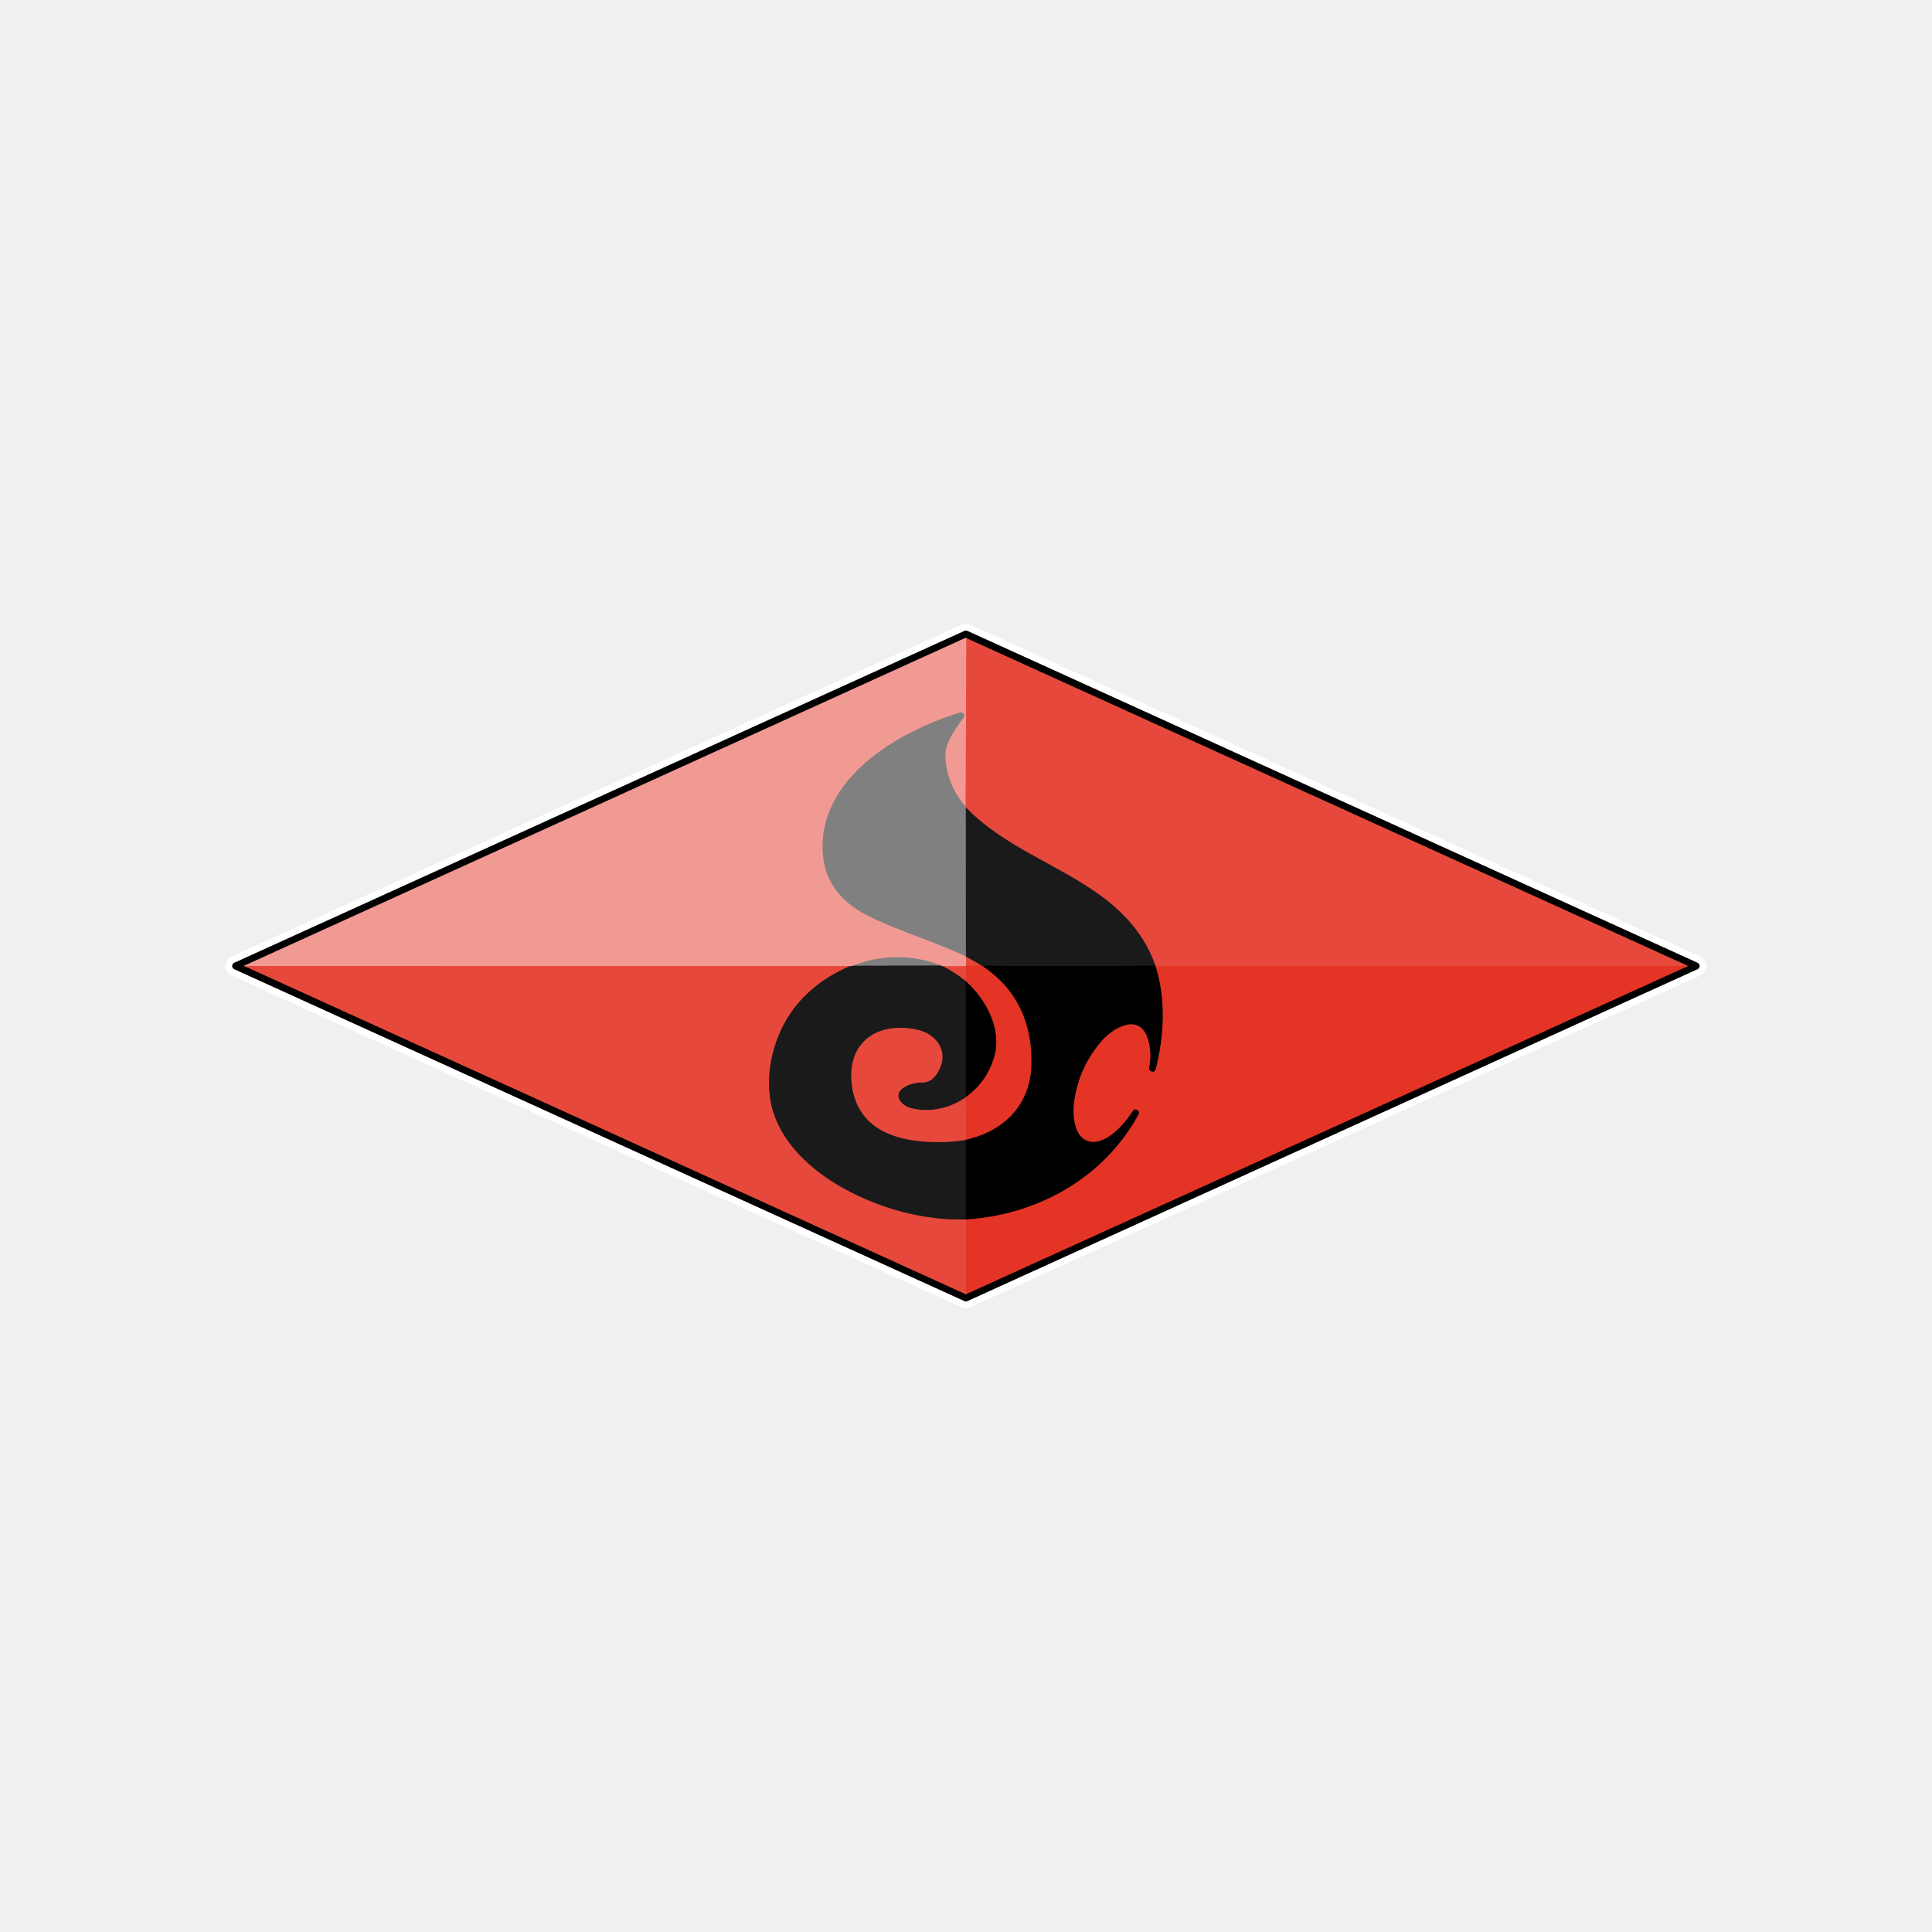
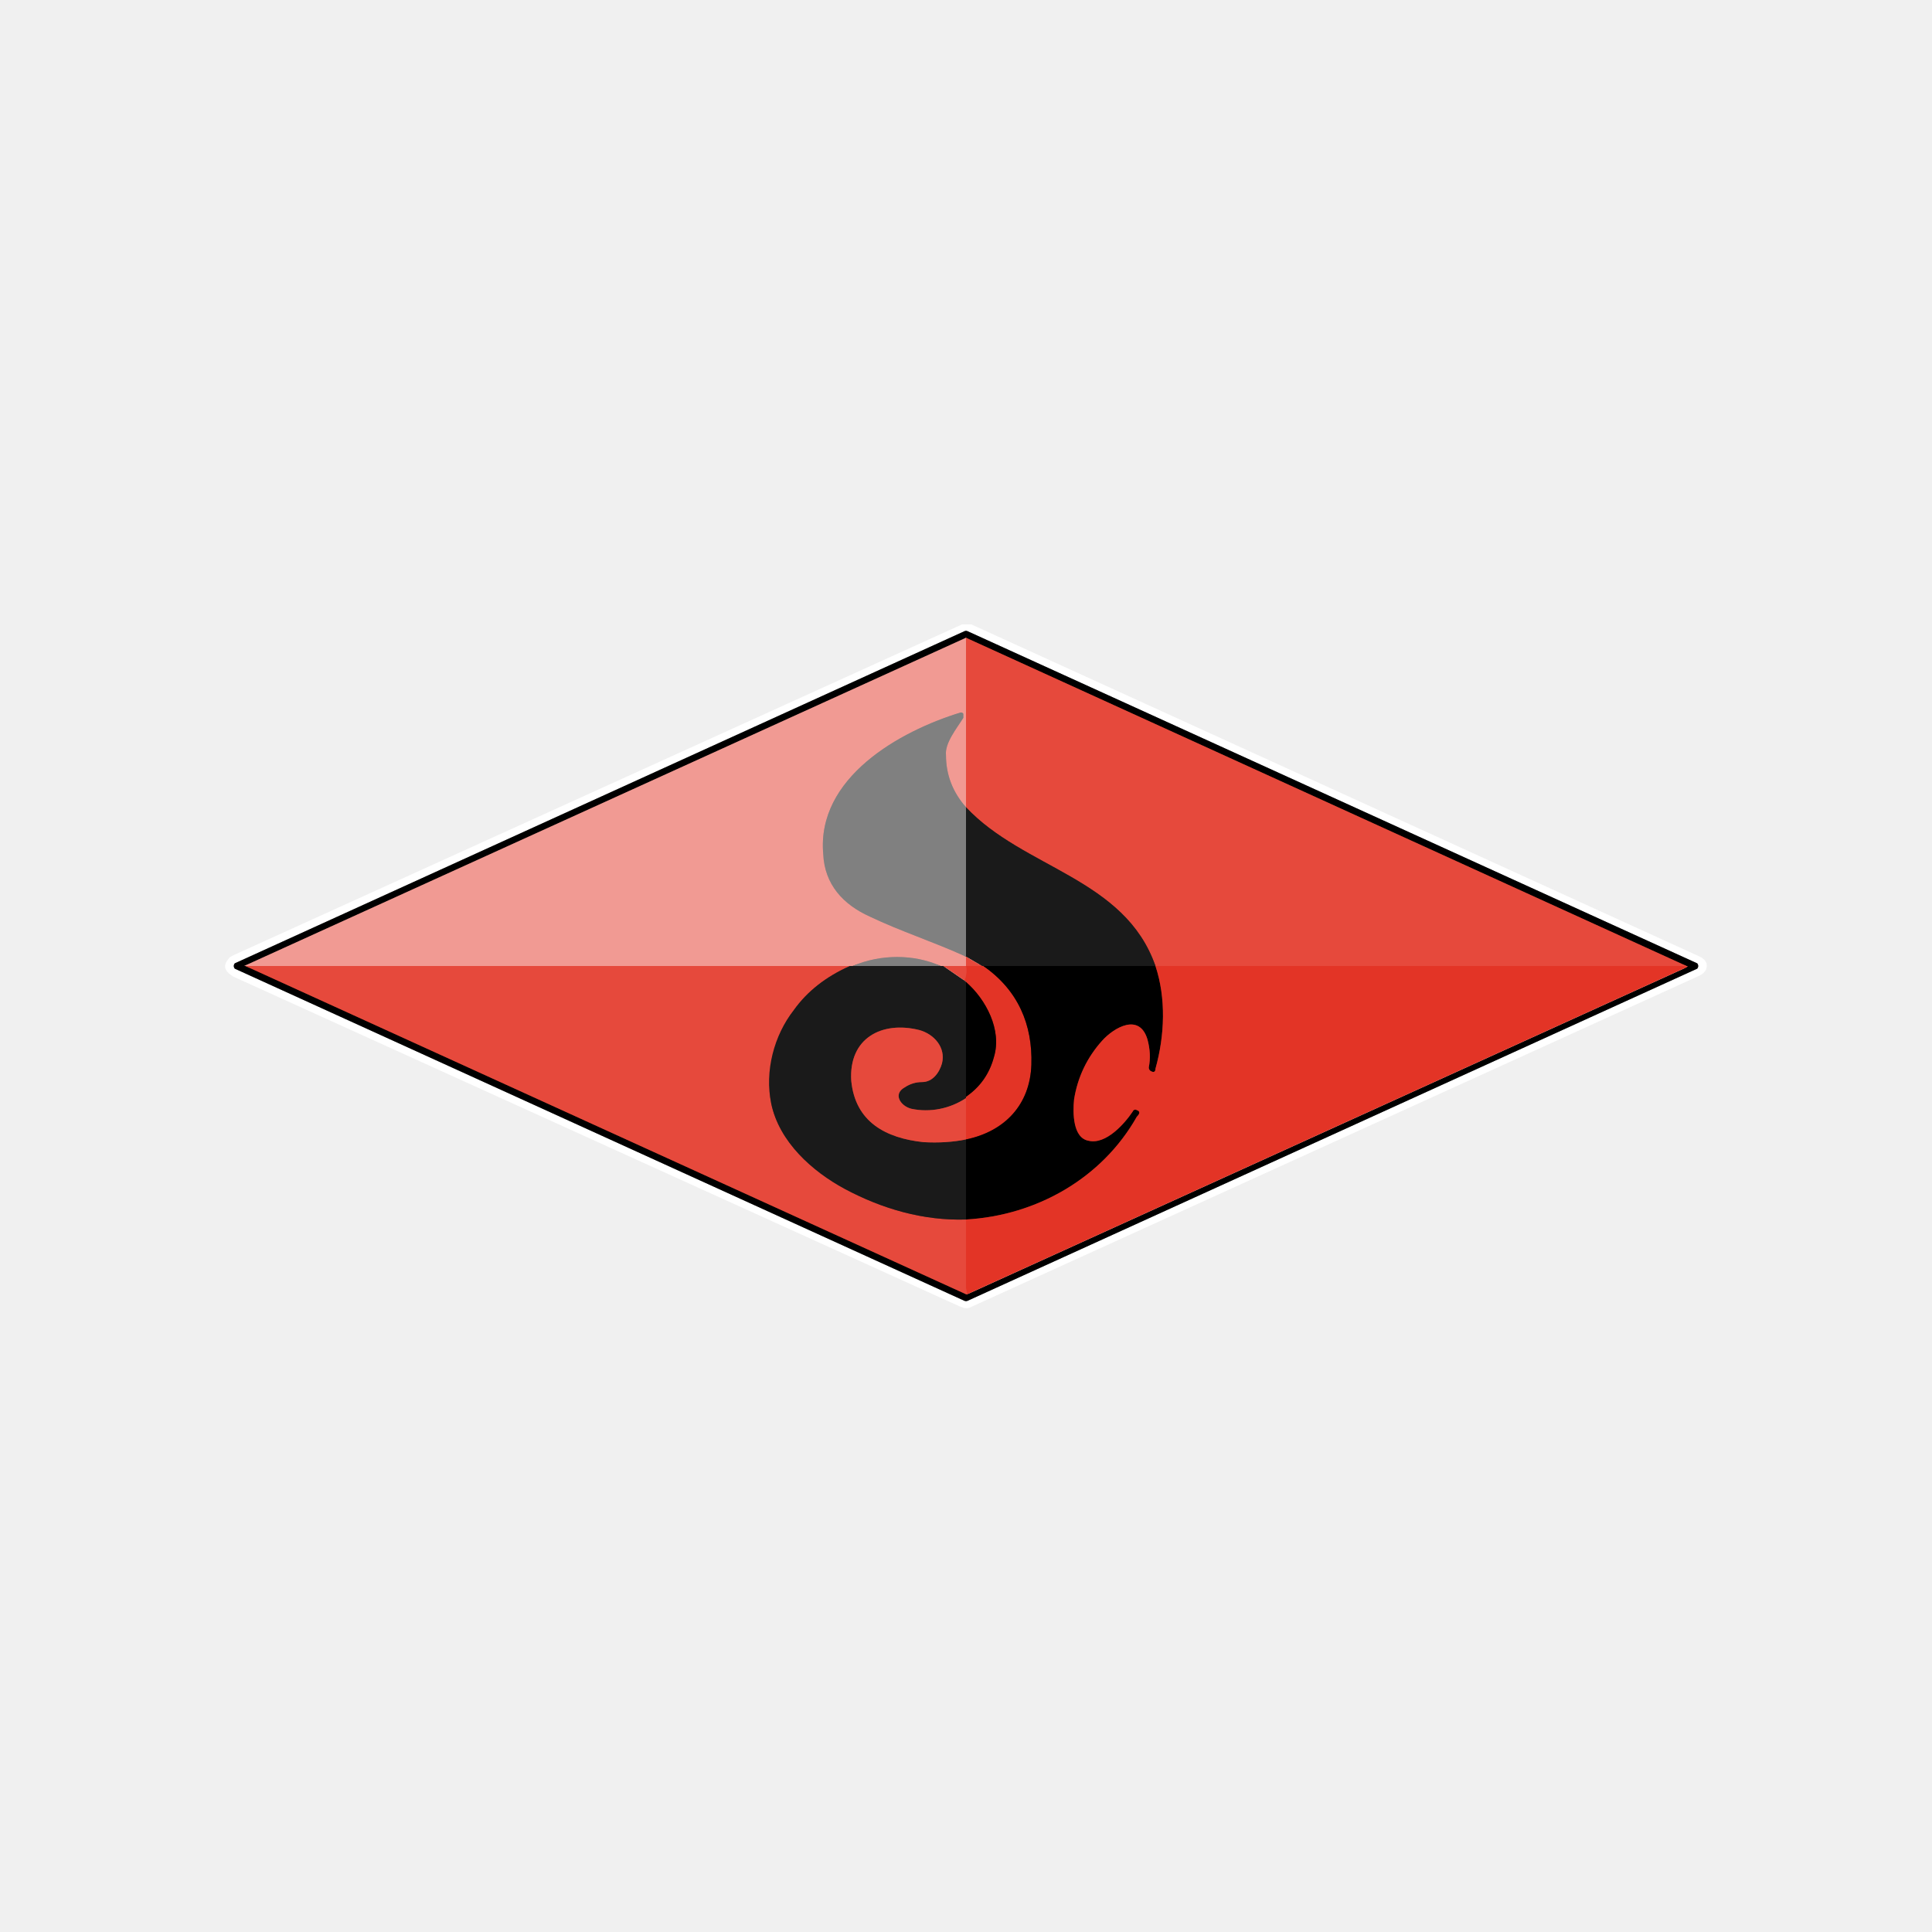
- <svg xmlns="http://www.w3.org/2000/svg" version="1.1" viewBox="0.00 0.00 1448.00 1448.00">
-   <g stroke-width="2.00" fill="none" stroke-linecap="butt">
-     <path stroke="#808080" vector-effect="non-scaling-stroke" d="   M 175.57 721.64   A 2.59 2.59 0.0 0 0 175.57 726.36   L 722.85 975.12   A 2.59 2.59 0.0 0 0 724.99 975.12   L 1272.29 726.35   A 2.59 2.59 0.0 0 0 1272.29 721.63   L 725.00 472.87   A 2.59 2.59 0.0 0 0 722.86 472.87   L 175.57 721.64" />
-     <path stroke="#73251e" vector-effect="non-scaling-stroke" d="   M 183.75 724.29   L 723.70 969.92   Q 723.99 970.05 724.25 969.88   L 724.50 969.71" />
-     <path stroke="#721a13" vector-effect="non-scaling-stroke" d="   M 724.50 969.71   L 1263.99 724.52" />
-     <path stroke="#73251e" vector-effect="non-scaling-stroke" d="   M 1263.99 724.52   Q 1264.45 724.55 1264.62 724.22   Q 1264.81 723.84 1264.42 723.66   L 724.25 478.29" />
-     <path stroke="#794d4a" vector-effect="non-scaling-stroke" d="   M 724.25 478.29   Q 724.12 478.28 723.98 478.10   Q 723.89 477.98 723.75 478.04   L 183.36 723.67   Q 182.86 723.90 183.33 724.20   Q 183.50 724.30 183.75 724.29" />
-     <path stroke="#ec7268" vector-effect="non-scaling-stroke" d="   M 724.25 478.29   L 723.74 604.55" />
-     <path stroke="#b98d8a" vector-effect="non-scaling-stroke" d="   M 723.74 604.55   Q 709.27 588.06 708.50 566.41   C 708.16 556.58 716.54 545.51 722.08 537.85   Q 723.26 536.22 722.06 534.73   A 2.17 2.17 0.0 0 0 719.75 534.02   C 673.91 547.95 612.42 583.23 616.76 640.13   C 618.48 662.66 632.38 677.57 652.15 687.15   C 675.48 698.45 700.39 705.69 723.96 716.75" />
-     <path stroke="#865a57" vector-effect="non-scaling-stroke" d="   M 723.96 716.75   Q 724.00 716.88 724.04 717.00" />
-     <path stroke="#ec7268" vector-effect="non-scaling-stroke" d="   M 724.04 717.00   L 723.96 723.75" />
-     <path stroke="#ea675d" vector-effect="non-scaling-stroke" d="   M 723.96 723.75   Q 723.68 723.77 723.77 724.07" />
-     <path stroke="#ec7268" vector-effect="non-scaling-stroke" d="   M 723.77 724.07   L 706.95 724.25" />
-     <path stroke="#865a57" vector-effect="non-scaling-stroke" d="   M 706.95 724.25   Q 705.77 724.19 705.26 723.71" />
-     <path stroke="#b98d8a" vector-effect="non-scaling-stroke" d="   M 705.26 723.71   C 684.59 715.26 660.17 715.38 639.19 723.84" />
-     <path stroke="#865a57" vector-effect="non-scaling-stroke" d="   M 639.19 723.84   Q 638.00 724.24 637.13 724.06" />
-     <path stroke="#ec7268" vector-effect="non-scaling-stroke" d="   M 637.13 724.06   L 185.28 724.00   Q 184.89 724.00 184.55 724.18   Q 184.17 724.37 183.75 724.29" />
-     <path stroke="#4d4d4d" vector-effect="non-scaling-stroke" d="   M 705.26 723.71   L 639.19 723.84" />
-     <path stroke="#4d4d4d" vector-effect="non-scaling-stroke" d="   M 723.88 605.12   L 723.96 716.75" />
-     <path stroke="#80322b" vector-effect="non-scaling-stroke" d="   M 637.13 724.06   Q 610.16 735.55 594.54 756.54   C 580.36 775.59 572.98 803.18 577.87 826.92   C 583.84 855.85 608.51 877.77 633.31 891.20   C 660.80 906.09 692.38 914.74 723.82 913.96" />
-     <path stroke="#e53f31" vector-effect="non-scaling-stroke" d="   M 723.97 913.99   Q 724.03 939.80 723.94 965.49   C 723.93 967.18 724.22 968.12 724.50 969.71" />
-     <path stroke="#721a13" vector-effect="non-scaling-stroke" d="   M 737.00 724.46   C 762.69 741.84 773.88 767.61 773.07 797.99   C 772.29 827.58 753.24 847.63 724.00 854.21" />
-     <path stroke="#e53f31" vector-effect="non-scaling-stroke" d="   M 724.00 854.21   L 723.71 822.50" />
-     <path stroke="#7f2720" vector-effect="non-scaling-stroke" d="   M 723.71 822.50   L 724.00 822.04" />
-     <path stroke="#721a13" vector-effect="non-scaling-stroke" d="   M 724.00 822.04   Q 739.67 810.70 745.11 792.02   C 751.05 771.62 739.19 749.36 724.32 735.86" />
-     <path stroke="#7f2720" vector-effect="non-scaling-stroke" d="   M 724.32 735.86   L 723.25 734.79" />
-     <path stroke="#e53f31" vector-effect="non-scaling-stroke" d="   M 723.25 734.79   Q 724.53 729.41 723.77 724.07" />
-     <path stroke="#e53f31" vector-effect="non-scaling-stroke" d="   M 735.56 723.62   L 723.96 723.75" />
-     <path stroke="#e53f31" vector-effect="non-scaling-stroke" d="   M 1263.99 724.52   C 1263.08 724.34 1262.60 724.00 1261.65 724.00   Q 1063.83 724.00 866.06 724.00" />
-     <path stroke="#73251e" vector-effect="non-scaling-stroke" d="   M 866.06 724.00   Q 866.01 723.87 865.96 723.75" />
-     <path stroke="#80322b" vector-effect="non-scaling-stroke" d="   M 865.96 723.75   C 842.60 658.07 767.18 650.50 723.88 605.12" />
-     <path stroke="#b3655e" vector-effect="non-scaling-stroke" d="   M 723.88 605.12   L 723.74 604.55" />
-     <path stroke="#0d0d0d" vector-effect="non-scaling-stroke" d="   M 865.96 723.75   Q 785.58 724.49 740.44 723.81   Q 737.93 723.77 737.00 724.46" />
-     <path stroke="#7f2720" vector-effect="non-scaling-stroke" d="   M 737.00 724.46   L 735.56 723.62" />
-     <path stroke="#80322b" vector-effect="non-scaling-stroke" d="   M 735.56 723.62   L 724.04 717.00" />
-     <path stroke="#80322b" vector-effect="non-scaling-stroke" d="   M 706.95 724.25   Q 715.70 728.74 723.25 734.79" />
-     <path stroke="#0d0d0d" vector-effect="non-scaling-stroke" d="   M 724.32 735.86   Q 724.09 736.10 723.95 736.31   Q 723.80 736.53 723.80 736.86   Q 724.16 779.34 723.82 821.83   Q 723.82 821.94 723.91 821.99   Q 723.95 822.02 724.00 822.04" />
-     <path stroke="#80322b" vector-effect="non-scaling-stroke" d="   M 723.71 822.50   C 711.96 830.70 696.85 834.14 682.75 830.54   C 675.13 828.59 668.53 820.19 677.98 814.68   Q 683.93 811.22 691.42 811.33   C 698.95 811.44 703.89 803.51 705.64 797.27   C 709.01 785.20 700.24 774.98 688.74 772.12   C 661.18 765.27 635.83 778.26 638.19 810.06   C 640.52 841.29 663.59 853.27 691.75 855.50   Q 709.24 856.88 723.75 854.29" />
-     <path stroke="#721a13" vector-effect="non-scaling-stroke" d="   M 866.06 724.00   C 873.96 748.22 872.66 775.68 866.40 800.72   C 865.89 802.76 864.81 803.91 862.62 802.90   A 2.54 2.53 -71.6 0 1 861.21 800.07   Q 863.44 789.56 860.42 779.18   C 854.49 758.83 834.87 769.89 826.19 779.71   Q 809.19 798.98 805.28 824.26   C 803.82 833.66 804.12 852.55 816.37 855.42   C 829.07 858.40 843.17 842.02 848.99 832.58   A 2.39 2.38 -60.0 0 1 852.14 831.73   C 854.75 833.13 853.59 834.90 852.49 836.86   C 826.32 883.47 776.95 910.76 723.97 913.99" />
-     <path stroke="#73251e" vector-effect="non-scaling-stroke" d="   M 723.97 913.99   Q 723.90 913.97 723.82 913.96" />
-     <path stroke="#0d0d0d" vector-effect="non-scaling-stroke" d="   M 723.82 913.96   L 723.75 854.29" />
-     <path stroke="#73251e" vector-effect="non-scaling-stroke" d="   M 723.75 854.29   Q 723.88 854.25 724.00 854.21" />
+ <svg xmlns="http://www.w3.org/2000/svg" viewBox="0 0 1448 1448">
+   <g fill="none" stroke-width="2">
+     <path stroke="gray" d="M176 722a3 3 0 0 0 0 4l547 249a3 3 0 0 0 2 0l547-249a3 3 0 0 0 0-4L725 473a3 3 0 0 0-2 0L176 722" vector-effect="non-scaling-stroke" />
+     <path stroke="#73251e" d="m184 724 540 246h1m539-245 1-1h-1L724 478" vector-effect="non-scaling-stroke" />
+     <path stroke="#794d4a" d="M724 478 183 724h1" vector-effect="non-scaling-stroke" />
+     <path stroke="#ec7268" d="M724 478v127" vector-effect="non-scaling-stroke" />
+     <path stroke="#b98d8a" d="M724 605q-15-17-15-39c-1-9 8-20 13-28v-3a2 2 0 0 0-2-1c-46 14-108 49-103 106 1 23 15 38 35 47 23 11 48 19 72 30" vector-effect="non-scaling-stroke" />
+     <path stroke="#ec7268" d="M724 717v7m0 0h-17" vector-effect="non-scaling-stroke" />
+     <path stroke="#865a57" d="M707 724h-2" vector-effect="non-scaling-stroke" />
+     <path stroke="#b98d8a" d="M705 724c-20-9-45-9-66 0" vector-effect="non-scaling-stroke" />
+     <path stroke="#865a57" d="M639 724h-2" vector-effect="non-scaling-stroke" />
+     <path stroke="#ec7268" d="M637 724H184" vector-effect="non-scaling-stroke" />
+     <path stroke="#4d4d4d" d="M705 724h-66m85-119v112" vector-effect="non-scaling-stroke" />
+     <path stroke="#80322b" d="M637 724q-27 12-42 33a92 92 0 0 0-17 70c6 29 31 51 55 64 28 15 59 24 91 23" vector-effect="non-scaling-stroke" />
+     <path stroke="#e53f31" d="M724 914v51l1 5" vector-effect="non-scaling-stroke" />
+     <path stroke="#721a13" d="M737 724c26 18 37 44 36 74s-20 50-49 56" vector-effect="non-scaling-stroke" />
+     <path stroke="#e53f31" d="M724 854v-31" vector-effect="non-scaling-stroke" />
+     <path stroke="#7f2720" d="M724 823v-1" vector-effect="non-scaling-stroke" />
+     <path stroke="#721a13" d="M724 822q16-11 21-30c6-20-6-43-21-56" vector-effect="non-scaling-stroke" />
+     <path stroke="#e53f31" d="M723 735q2-6 1-11m12 0h-12m540 1-2-1H866" vector-effect="non-scaling-stroke" />
+     <path stroke="#80322b" d="M866 724c-23-66-99-73-142-119" vector-effect="non-scaling-stroke" />
+     <path stroke="#0d0d0d" d="M866 724H737" vector-effect="non-scaling-stroke" />
+     <path stroke="#7f2720" d="M737 724h-1" vector-effect="non-scaling-stroke" />
+     <path stroke="#0d0d0d" d="M724 736v86" vector-effect="non-scaling-stroke" />
+     <path stroke="#80322b" d="M724 823c-12 8-27 11-41 8-8-2-14-11-5-16q6-4 13-4c8 0 13-7 15-14 3-12-6-22-17-25-28-7-53 6-51 38 3 31 26 43 54 46q17 1 32-2" vector-effect="non-scaling-stroke" />
+     <path stroke="#721a13" d="M866 724c8 24 7 52 0 77 0 2-1 3-3 2a3 3-72 0 1-2-3q2-10-1-21c-6-20-25-9-34 1q-17 19-21 44c-1 10-1 29 11 31 13 3 27-13 33-22a2 2-60 0 1 3-1c3 1 2 3 0 5-26 46-75 74-128 77" vector-effect="non-scaling-stroke" />
+     <path stroke="#0d0d0d" d="M724 914v-60" vector-effect="non-scaling-stroke" />
  </g>
-   <path fill="#ffffff" d="   M 719.49 979.18   C 538.06 896.76 356.56 814.45 175.23 731.79   C 169.74 729.29 166.48 724.71 170.80 719.13   C 172.26 717.24 174.88 716.34 177.07 715.34   Q 449.17 591.68 721.25 468.00   Q 724.07 466.72 727.61 468.33   Q 1000.67 592.56 1273.77 716.70   Q 1277.73 718.50 1278.79 722.24   C 1280.21 727.24 1276.51 730.05 1272.14 732.04   Q 1000.71 855.43 729.27 978.80   C 725.36 980.58 723.69 981.09 719.49 979.18   Z   M 175.57 721.64   A 2.59 2.59 0.0 0 0 175.57 726.36   L 722.85 975.12   A 2.59 2.59 0.0 0 0 724.99 975.12   L 1272.29 726.35   A 2.59 2.59 0.0 0 0 1272.29 721.63   L 725.00 472.87   A 2.59 2.59 0.0 0 0 722.86 472.87   L 175.57 721.64   Z" />
-   <path fill="#000000" d="   M 175.57 721.64   L 722.86 472.87   A 2.59 2.59 0.0 0 1 725.00 472.87   L 1272.29 721.63   A 2.59 2.59 0.0 0 1 1272.29 726.35   L 724.99 975.12   A 2.59 2.59 0.0 0 1 722.85 975.12   L 175.57 726.36   A 2.59 2.59 0.0 0 1 175.57 721.64   Z   M 183.75 724.29   L 723.70 969.92   Q 723.99 970.05 724.25 969.88   L 724.50 969.71   L 1263.99 724.52   Q 1264.45 724.55 1264.62 724.22   Q 1264.81 723.84 1264.42 723.66   L 724.25 478.29   Q 724.12 478.28 723.98 478.10   Q 723.89 477.98 723.75 478.04   L 183.36 723.67   Q 182.86 723.90 183.33 724.20   Q 183.50 724.30 183.75 724.29   Z" />
-   <path fill="#f19a93" d="   M 724.25 478.29   L 723.74 604.55   Q 709.27 588.06 708.50 566.41   C 708.16 556.58 716.54 545.51 722.08 537.85   Q 723.26 536.22 722.06 534.73   A 2.17 2.17 0.0 0 0 719.75 534.02   C 673.91 547.95 612.42 583.23 616.76 640.13   C 618.48 662.66 632.38 677.57 652.15 687.15   C 675.48 698.45 700.39 705.69 723.96 716.75   Q 724.00 716.88 724.04 717.00   L 723.96 723.75   Q 723.68 723.77 723.77 724.07   L 706.95 724.25   Q 705.77 724.19 705.26 723.71   C 684.59 715.26 660.17 715.38 639.19 723.84   Q 638.00 724.24 637.13 724.06   L 185.28 724.00   Q 184.89 724.00 184.55 724.18   Q 184.17 724.37 183.75 724.29   Q 183.50 724.30 183.33 724.20   Q 182.86 723.90 183.36 723.67   L 723.75 478.04   Q 723.89 477.98 723.98 478.10   Q 724.12 478.28 724.25 478.29   Z" />
-   <path fill="#e6493c" d="   M 724.25 478.29   L 1264.42 723.66   Q 1264.81 723.84 1264.62 724.22   Q 1264.45 724.55 1263.99 724.52   C 1263.08 724.34 1262.60 724.00 1261.65 724.00   Q 1063.83 724.00 866.06 724.00   Q 866.01 723.87 865.96 723.75   C 842.60 658.07 767.18 650.50 723.88 605.12   L 723.74 604.55   L 724.25 478.29   Z" />
-   <path fill="#808080" d="   M 723.74 604.55   L 723.88 605.12   L 723.96 716.75   C 700.39 705.69 675.48 698.45 652.15 687.15   C 632.38 677.57 618.48 662.66 616.76 640.13   C 612.42 583.23 673.91 547.95 719.75 534.02   A 2.17 2.17 0.0 0 1 722.06 534.73   Q 723.26 536.22 722.08 537.85   C 716.54 545.51 708.16 556.58 708.50 566.41   Q 709.27 588.06 723.74 604.55   Z" />
-   <path fill="#1a1a1a" d="   M 723.88 605.12   C 767.18 650.50 842.60 658.07 865.96 723.75   Q 785.58 724.49 740.44 723.81   Q 737.93 723.77 737.00 724.46   L 735.56 723.62   L 724.04 717.00   Q 724.00 716.88 723.96 716.75   L 723.88 605.12   Z" />
-   <path fill="#e6493c" d="   M 724.04 717.00   L 735.56 723.62   L 723.96 723.75   L 724.04 717.00   Z" />
-   <path fill="#808080" d="   M 705.26 723.71   L 639.19 723.84   C 660.17 715.38 684.59 715.26 705.26 723.71   Z" />
-   <path fill="#e33426" d="   M 735.56 723.62   L 737.00 724.46   C 762.69 741.84 773.88 767.61 773.07 797.99   C 772.29 827.58 753.24 847.63 724.00 854.21   L 723.71 822.50   L 724.00 822.04   Q 739.67 810.70 745.11 792.02   C 751.05 771.62 739.19 749.36 724.32 735.86   L 723.25 734.79   Q 724.53 729.41 723.77 724.07   Q 723.68 723.77 723.96 723.75   L 735.56 723.62   Z" />
-   <path fill="#000000" d="   M 865.96 723.75   Q 866.01 723.87 866.06 724.00   C 873.96 748.22 872.66 775.68 866.40 800.72   C 865.89 802.76 864.81 803.91 862.62 802.90   A 2.54 2.53 -71.6 0 1 861.21 800.07   Q 863.44 789.56 860.42 779.18   C 854.49 758.83 834.87 769.89 826.19 779.71   Q 809.19 798.98 805.28 824.26   C 803.82 833.66 804.12 852.55 816.37 855.42   C 829.07 858.40 843.17 842.02 848.99 832.58   A 2.39 2.38 -60.0 0 1 852.14 831.73   C 854.75 833.13 853.59 834.90 852.49 836.86   C 826.32 883.47 776.95 910.76 723.97 913.99   Q 723.90 913.97 723.82 913.96   L 723.75 854.29   Q 723.88 854.25 724.00 854.21   C 753.24 847.63 772.29 827.58 773.07 797.99   C 773.88 767.61 762.69 741.84 737.00 724.46   Q 737.93 723.77 740.44 723.81   Q 785.58 724.49 865.96 723.75   Z" />
-   <path fill="#e6493c" d="   M 637.13 724.06   Q 610.16 735.55 594.54 756.54   C 580.36 775.59 572.98 803.18 577.87 826.92   C 583.84 855.85 608.51 877.77 633.31 891.20   C 660.80 906.09 692.38 914.74 723.82 913.96   Q 723.90 913.97 723.97 913.99   Q 724.03 939.80 723.94 965.49   C 723.93 967.18 724.22 968.12 724.50 969.71   L 724.25 969.88   Q 723.99 970.05 723.70 969.92   L 183.75 724.29   Q 184.17 724.37 184.55 724.18   Q 184.89 724.00 185.28 724.00   L 637.13 724.06   Z" />
-   <path fill="#1a1a1a" d="   M 639.19 723.84   L 705.26 723.71   Q 705.77 724.19 706.95 724.25   Q 715.70 728.74 723.25 734.79   L 724.32 735.86   Q 724.09 736.10 723.95 736.31   Q 723.80 736.53 723.80 736.86   Q 724.16 779.34 723.82 821.83   Q 723.82 821.94 723.91 821.99   Q 723.95 822.02 724.00 822.04   L 723.71 822.50   C 711.96 830.70 696.85 834.14 682.75 830.54   C 675.13 828.59 668.53 820.19 677.98 814.68   Q 683.93 811.22 691.42 811.33   C 698.95 811.44 703.89 803.51 705.64 797.27   C 709.01 785.20 700.24 774.98 688.74 772.12   C 661.18 765.27 635.83 778.26 638.19 810.06   C 640.52 841.29 663.59 853.27 691.75 855.50   Q 709.24 856.88 723.75 854.29   L 723.82 913.96   C 692.38 914.74 660.80 906.09 633.31 891.20   C 608.51 877.77 583.84 855.85 577.87 826.92   C 572.98 803.18 580.36 775.59 594.54 756.54   Q 610.16 735.55 637.13 724.06   Q 638.00 724.24 639.19 723.84   Z" />
-   <path fill="#e6493c" d="   M 723.77 724.07   Q 724.53 729.41 723.25 734.79   Q 715.70 728.74 706.95 724.25   L 723.77 724.07   Z" />
-   <path fill="#e33426" d="   M 866.06 724.00   Q 1063.83 724.00 1261.65 724.00   C 1262.60 724.00 1263.08 724.34 1263.99 724.52   L 724.50 969.71   C 724.22 968.12 723.93 967.18 723.94 965.49   Q 724.03 939.80 723.97 913.99   C 776.95 910.76 826.32 883.47 852.49 836.86   C 853.59 834.90 854.75 833.13 852.14 831.73   A 2.39 2.38 -60.0 0 0 848.99 832.58   C 843.17 842.02 829.07 858.40 816.37 855.42   C 804.12 852.55 803.82 833.66 805.28 824.26   Q 809.19 798.98 826.19 779.71   C 834.87 769.89 854.49 758.83 860.42 779.18   Q 863.44 789.56 861.21 800.07   A 2.54 2.53 -71.6 0 0 862.62 802.90   C 864.81 803.91 865.89 802.76 866.40 800.72   C 872.66 775.68 873.96 748.22 866.06 724.00   Z" />
-   <path fill="#000000" d="   M 724.32 735.86   C 739.19 749.36 751.05 771.62 745.11 792.02   Q 739.67 810.70 724.00 822.04   Q 723.95 822.02 723.91 821.99   Q 723.82 821.94 723.82 821.83   Q 724.16 779.34 723.80 736.86   Q 723.80 736.53 723.95 736.31   Q 724.09 736.10 724.32 735.86   Z" />
-   <path fill="#e6493c" d="   M 723.71 822.50   L 724.00 854.21   Q 723.88 854.25 723.75 854.29   Q 709.24 856.88 691.75 855.50   C 663.59 853.27 640.52 841.29 638.19 810.06   C 635.83 778.26 661.18 765.27 688.74 772.12   C 700.24 774.98 709.01 785.20 705.64 797.27   C 703.89 803.51 698.95 811.44 691.42 811.33   Q 683.93 811.22 677.98 814.68   C 668.53 820.19 675.13 828.59 682.75 830.54   C 696.85 834.14 711.96 830.70 723.71 822.50   Z" />
+   <path fill="#fff" d="M719 979 175 732c-5-3-9-7-4-13 1-2 4-3 6-4l544-247h7l546 249q4 2 5 5c1 5-2 8-7 10L729 979c-4 2-5 2-10 0ZM176 722a3 3 0 0 0 0 4l547 249a3 3 0 0 0 2 0l547-249a3 3 0 0 0 0-4L725 473a3 3 0 0 0-2 0L176 722Z" />
+   <path d="m176 722 547-249a3 3 0 0 1 2 0l547 249a3 3 0 0 1 0 4L725 975a3 3 0 0 1-2 0L176 726a3 3 0 0 1 0-4Zm8 2 540 246h1l539-245 1-1h-1L724 478 183 724h1Z" />
+   <path fill="#f19a93" d="M724 478v127q-15-17-15-39c-1-9 8-20 13-28v-3a2 2 0 0 0-2-1c-46 14-108 49-103 106 1 23 15 38 35 47 23 11 48 19 72 30v7h-19c-20-9-45-9-66 0H183l541-246Z" />
+   <path fill="#e6493c" d="m724 478 540 246h1l-1 1-2-1H866c-23-66-99-73-142-119V478Z" />
+   <path fill="gray" d="M724 605v112c-24-11-49-19-72-30-20-9-34-24-35-47-5-57 57-92 103-106a2 2 0 0 1 2 1v3c-5 8-14 19-13 28q0 22 15 39Z" />
+   <path fill="#1a1a1a" d="M724 605c43 46 119 53 142 119H736l-12-7V605Z" />
+   <path fill="#e6493c" d="m724 717 12 7h-12v-7Z" />
+   <path fill="gray" d="M705 724h-66c21-9 46-9 66 0Z" />
+   <path fill="#e33426" d="M736 724h1c26 18 37 44 36 74s-20 50-49 56v-32q16-11 21-30c6-20-6-43-21-56l-1-1q2-6 1-11h12Z" />
+   <path d="M866 724c8 24 7 52 0 77 0 2-1 3-3 2a3 3-72 0 1-2-3q2-10-1-21c-6-20-25-9-34 1q-17 19-21 44c-1 10-1 29 11 31 13 3 27-13 33-22a2 2-60 0 1 3-1c3 1 2 3 0 5-26 46-75 74-128 77v-60c29-6 48-26 49-56s-10-56-36-74h129Z" />
+   <path fill="#e6493c" d="M637 724q-27 12-42 33a92 92 0 0 0-17 70c6 29 31 51 55 64 28 15 59 24 91 23v51l1 5h-1L184 724h453Z" />
+   <path fill="#1a1a1a" d="M639 724h68l16 11 1 1v87c-12 8-27 11-41 8-8-2-14-11-5-16q6-4 13-4c8 0 13-7 15-14 3-12-6-22-17-25-28-7-53 6-51 38 3 31 26 43 54 46q17 1 32-2v60c-32 1-63-8-91-23-24-13-49-35-55-64-5-24 2-51 17-70q15-21 42-33h2Z" />
+   <path fill="#e6493c" d="M724 724q1 5-1 11l-16-11h17Z" />
+   <path fill="#e33426" d="M866 724h396l2 1-539 245-1-5v-51c53-3 102-31 128-77 2-2 3-4 0-5a2 2-60 0 0-3 1c-6 9-20 25-33 22-12-2-12-21-11-31q4-25 21-44c9-10 28-21 34-1q3 11 1 21a3 3-72 0 0 2 3c2 1 3 0 3-2 7-25 8-53 0-77Z" />
+   <path d="M724 736c15 13 27 36 21 56q-5 19-21 30v-86Z" />
+   <path fill="#e6493c" d="M724 823v31q-15 3-32 2c-28-3-51-15-54-46-2-32 23-45 51-38 11 3 20 13 17 25-2 7-7 14-15 14q-7 0-13 4c-9 5-3 14 5 16 14 3 29 0 41-8Z" />
</svg>
